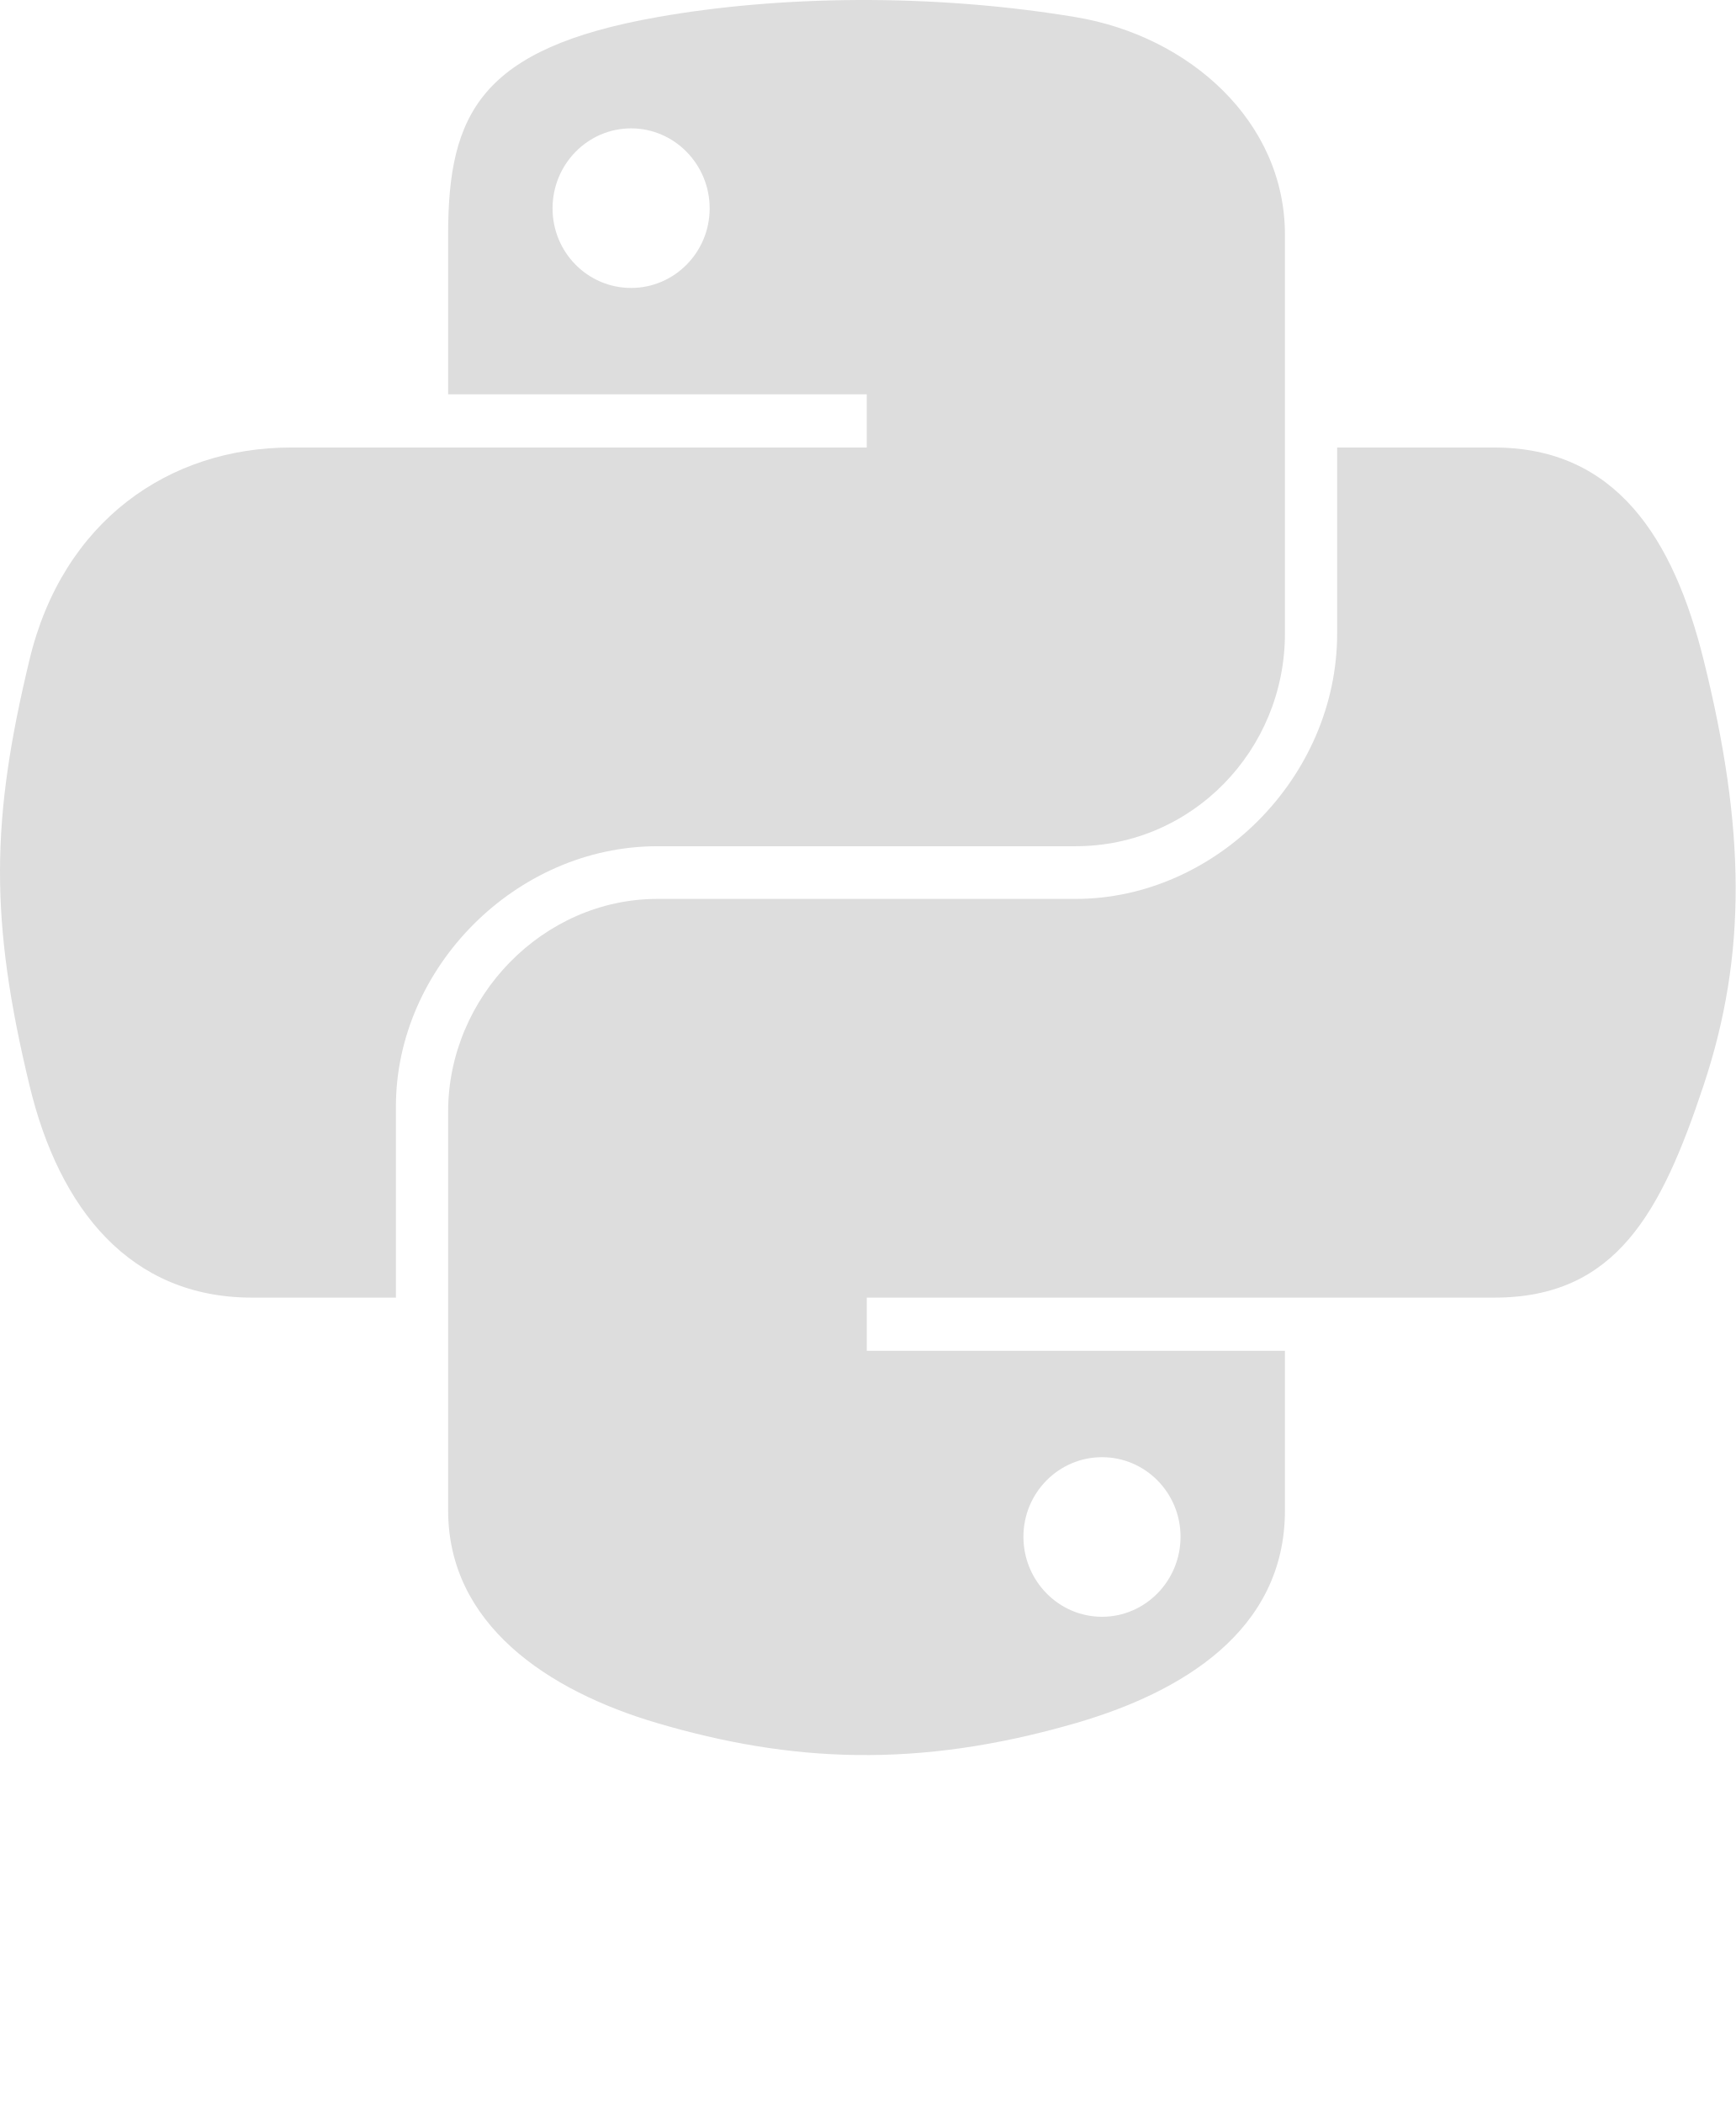
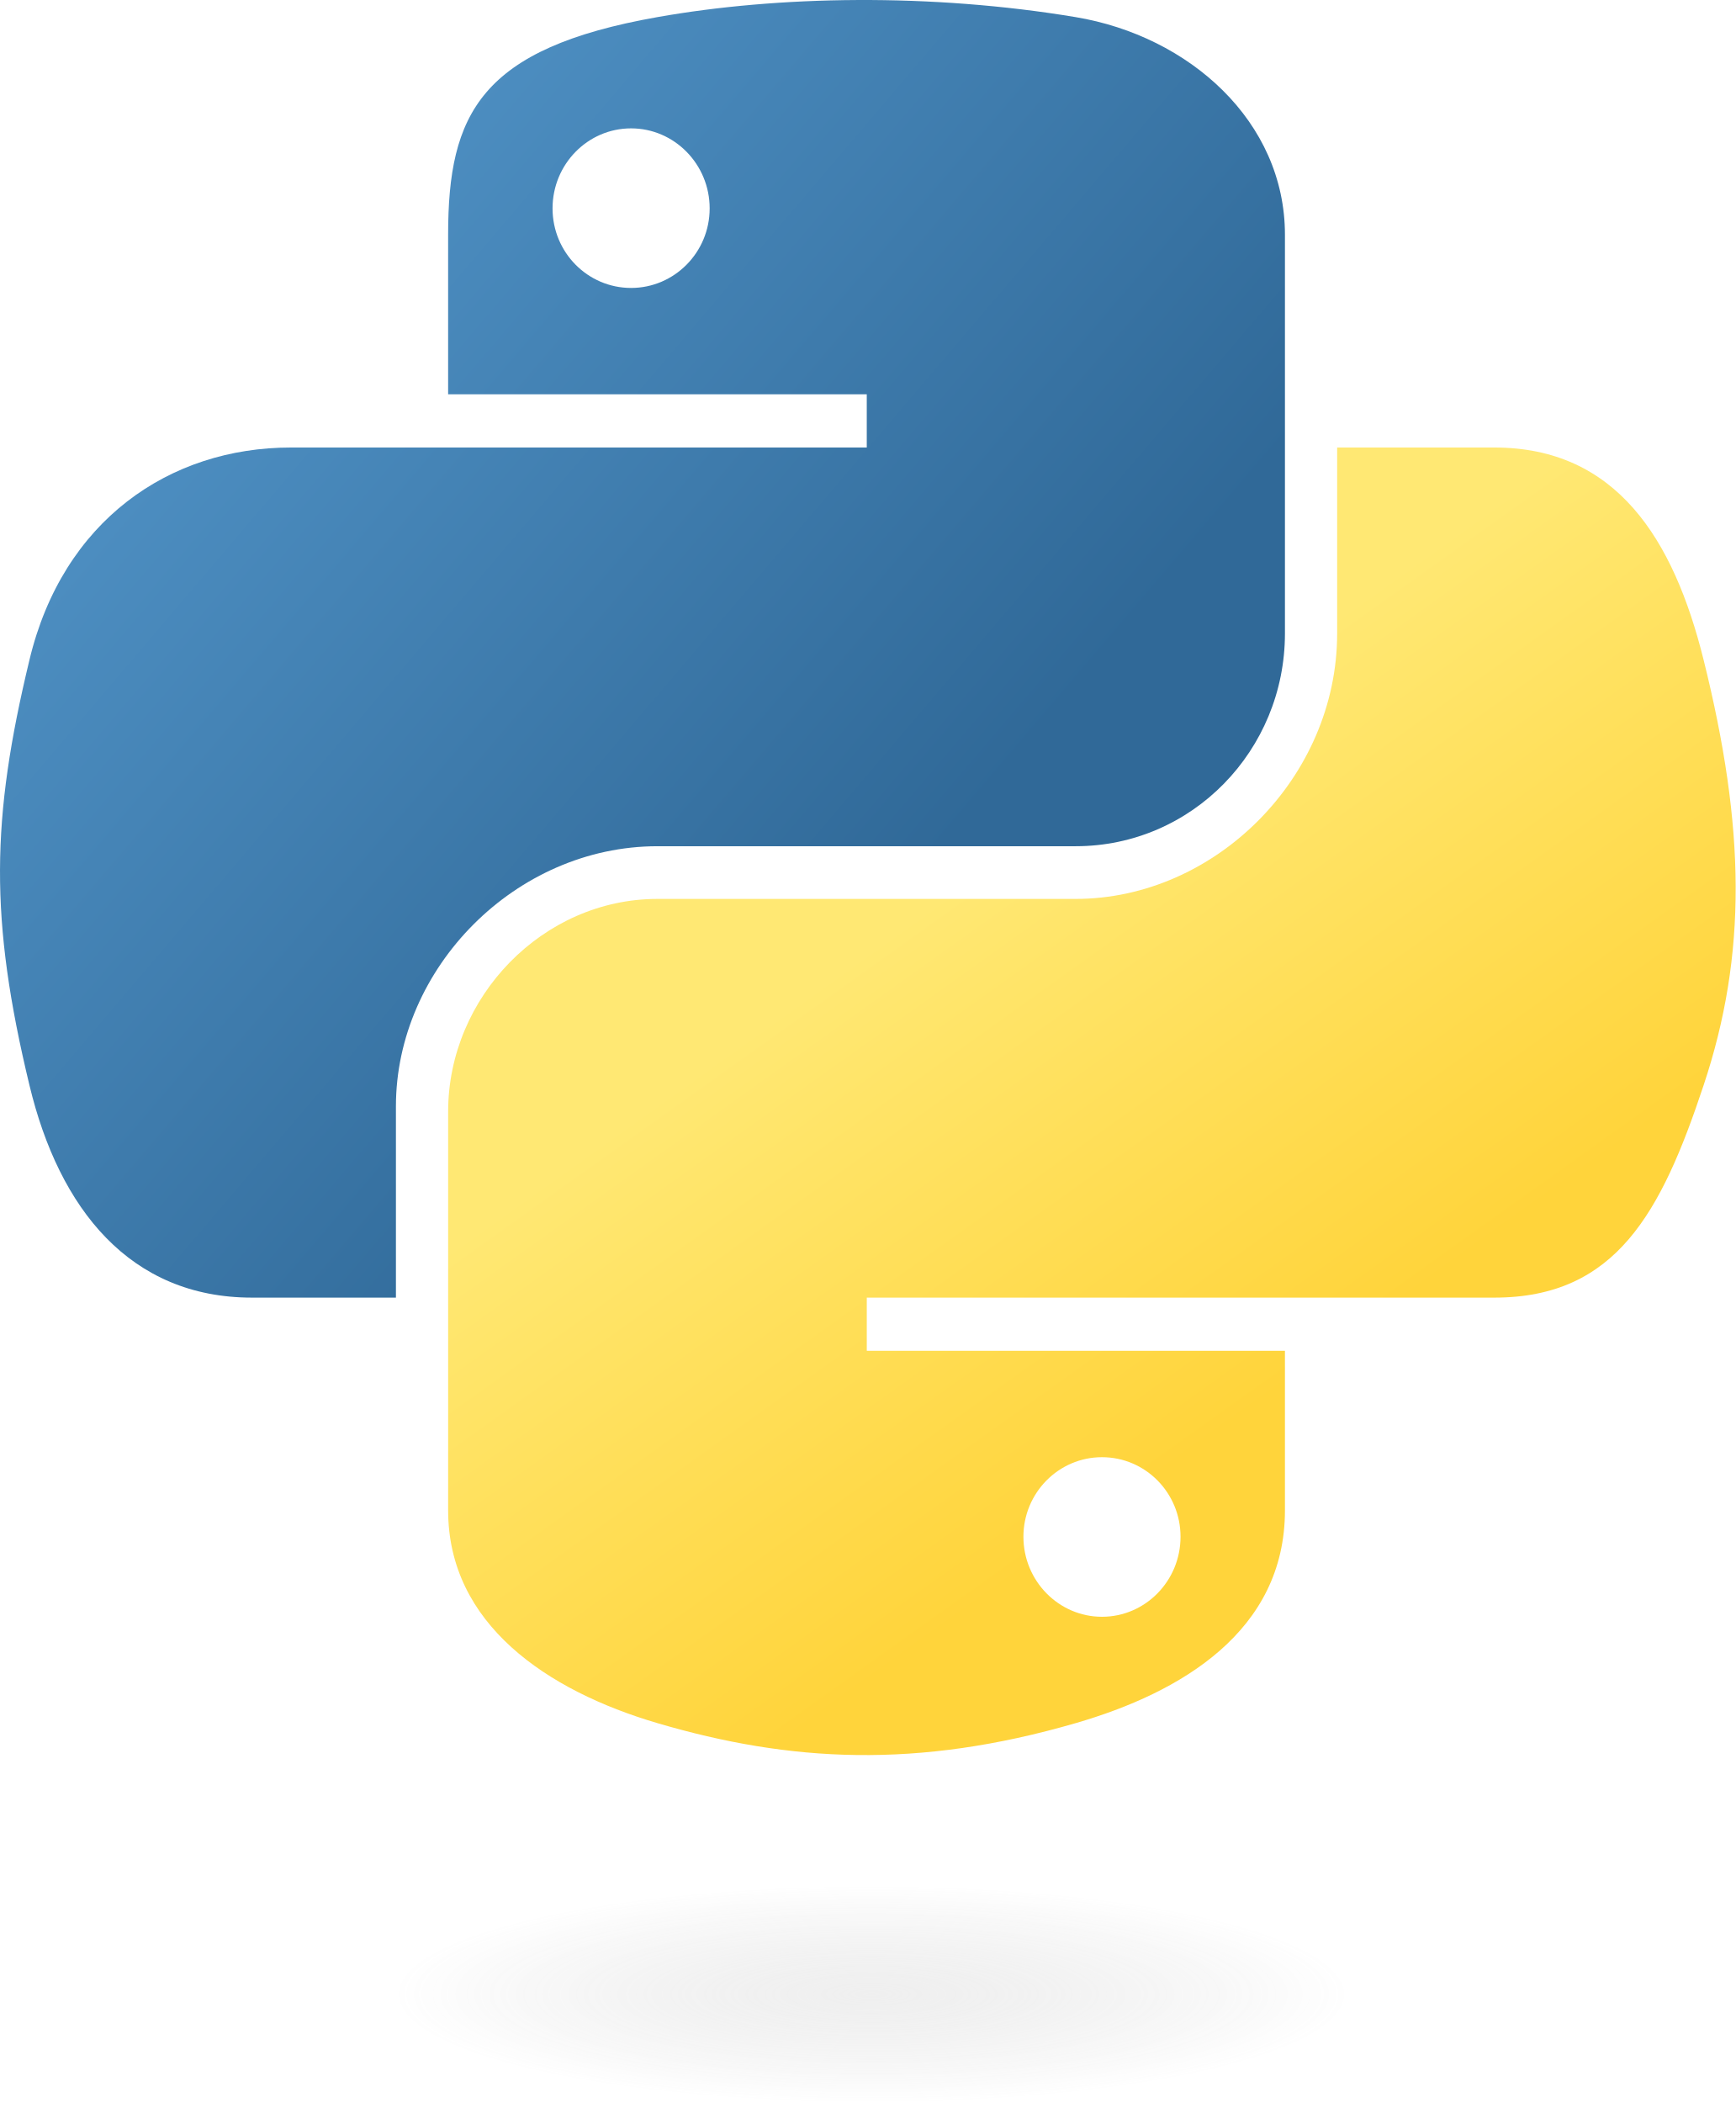
<svg xmlns="http://www.w3.org/2000/svg" xmlns:xlink="http://www.w3.org/1999/xlink" version="1.0" id="svg2" width="83.371pt" height="101.001pt">
  <defs id="defs4">
    <linearGradient id="linearGradient2795">
      <stop style="stop-color:#b8b8b8;stop-opacity:0.498;" offset="0" id="stop2797" />
      <stop style="stop-color:#7f7f7f;stop-opacity:0;" offset="1" id="stop2799" />
    </linearGradient>
    <linearGradient id="linearGradient2787">
      <stop style="stop-color:#7f7f7f;stop-opacity:0.5;" offset="0" id="stop2789" />
      <stop style="stop-color:#7f7f7f;stop-opacity:0;" offset="1" id="stop2791" />
    </linearGradient>
    <linearGradient id="linearGradient3676">
      <stop style="stop-color:#b2b2b2;stop-opacity:0.5;" offset="0" id="stop3678" />
      <stop style="stop-color:#b3b3b3;stop-opacity:0;" offset="1" id="stop3680" />
    </linearGradient>
    <linearGradient id="linearGradient3236">
      <stop style="stop-color:#f4f4f4;stop-opacity:1" offset="0" id="stop3244" />
      <stop style="stop-color:white;stop-opacity:1" offset="1" id="stop3240" />
    </linearGradient>
    <linearGradient id="linearGradient4671">
-       <stop style="stop-color:#ddd;stop-opacity:1;" offset="0" id="stop4673" />
-       <stop style="stop-color:#ddd;stop-opacity:1" offset="1" id="stop4675" />
+       <stop style="stop-color:#ffd43b;stop-opacity:1;" offset="0" id="stop4673" />
+       <stop style="stop-color:#ffe873;stop-opacity:1" offset="1" id="stop4675" />
    </linearGradient>
    <linearGradient id="linearGradient4689">
-       <stop style="stop-color:#ddd;stop-opacity:1;" offset="0" id="stop4691" />
-       <stop style="stop-color:#ddd;stop-opacity:1;" offset="1" id="stop4693" />
+       <stop style="stop-color:#5a9fd4;stop-opacity:1;" offset="0" id="stop4691" />
+       <stop style="stop-color:#306998;stop-opacity:1;" offset="1" id="stop4693" />
    </linearGradient>
    <linearGradient x1="224.24" y1="144.757" x2="-65.309" y2="144.757" id="linearGradient2987" xlink:href="#linearGradient4671" gradientUnits="userSpaceOnUse" gradientTransform="translate(100.2702,99.61116)" />
    <linearGradient x1="172.942" y1="77.476" x2="26.67" y2="76.313" id="linearGradient2990" xlink:href="#linearGradient4689" gradientUnits="userSpaceOnUse" gradientTransform="translate(100.2702,99.61116)" />
    <linearGradient xlink:href="#linearGradient4689" id="linearGradient2587" gradientUnits="userSpaceOnUse" gradientTransform="translate(100.2702,99.61116)" x1="172.942" y1="77.476" x2="26.67" y2="76.313" />
    <linearGradient xlink:href="#linearGradient4671" id="linearGradient2589" gradientUnits="userSpaceOnUse" gradientTransform="translate(100.2702,99.61116)" x1="224.24" y1="144.757" x2="-65.309" y2="144.757" />
    <linearGradient xlink:href="#linearGradient4689" id="linearGradient2248" gradientUnits="userSpaceOnUse" gradientTransform="translate(100.2702,99.61116)" x1="172.942" y1="77.476" x2="26.67" y2="76.313" />
    <linearGradient xlink:href="#linearGradient4671" id="linearGradient2250" gradientUnits="userSpaceOnUse" gradientTransform="translate(100.2702,99.61116)" x1="224.24" y1="144.757" x2="-65.309" y2="144.757" />
    <linearGradient xlink:href="#linearGradient4671" id="linearGradient2255" gradientUnits="userSpaceOnUse" gradientTransform="matrix(0.562541,0,0,0.567972,-11.5974,-7.60954)" x1="224.24" y1="144.757" x2="-65.309" y2="144.757" />
    <linearGradient xlink:href="#linearGradient4689" id="linearGradient2258" gradientUnits="userSpaceOnUse" gradientTransform="matrix(0.562541,0,0,0.567972,-11.5974,-7.60954)" x1="172.942" y1="76.176" x2="26.67" y2="76.313" />
    <radialGradient xlink:href="#linearGradient2795" id="radialGradient2801" cx="61.519" cy="132.286" fx="61.519" fy="132.286" r="29.037" gradientTransform="matrix(1,0,0,0.177966,0,108.7434)" gradientUnits="userSpaceOnUse" />
    <linearGradient xlink:href="#linearGradient4671" id="linearGradient1475" gradientUnits="userSpaceOnUse" gradientTransform="matrix(0.562541,0,0,0.567972,-14.99112,-11.70237)" x1="150.961" y1="192.352" x2="112.031" y2="137.273" />
    <linearGradient xlink:href="#linearGradient4689" id="linearGradient1478" gradientUnits="userSpaceOnUse" gradientTransform="matrix(0.562541,0,0,0.567972,-14.99112,-11.70237)" x1="26.649" y1="20.604" x2="135.665" y2="114.398" />
    <radialGradient xlink:href="#linearGradient2795" id="radialGradient1480" gradientUnits="userSpaceOnUse" gradientTransform="matrix(1.7490565e-8,-0.239947,1.054668,3.7915457e-7,-83.7008,142.462)" cx="61.519" cy="132.286" fx="61.519" fy="132.286" r="29.037" />
  </defs>
  <path style="fill:url(#linearGradient1478);fill-opacity:1" d="M 54.919,9.1927421e-4 C 50.335,0.022 45.958,0.413 42.106,1.095 30.76,3.099 28.7,7.295 28.7,15.032 v 10.219 h 26.812 v 3.406 h -26.812 -10.062 c -7.792,0 -14.616,4.684 -16.75,13.594 -2.462,10.213 -2.571,16.586 0,27.25 1.906,7.938 6.458,13.594 14.25,13.594 h 9.219 v -12.25 c 0,-8.85 7.657,-16.656 16.75,-16.656 h 26.781 c 7.455,0 13.406,-6.138 13.406,-13.625 v -25.531 c 0,-7.266 -6.13,-12.725 -13.406,-13.937 C 64.282,0.328 59.502,-0.02 54.919,9.1927421e-4 Z m -14.5,8.219 c 2.77,0 5.031,2.299 5.031,5.125 -2e-6,2.816 -2.262,5.094 -5.031,5.094 -2.779,-1e-6 -5.031,-2.277 -5.031,-5.094 -10e-7,-2.826 2.252,-5.125 5.031,-5.125 z" id="path1948" />
  <path style="fill:url(#linearGradient1475);fill-opacity:1" d="m 85.638,28.657 v 11.906 c 0,9.231 -7.826,17 -16.75,17 h -26.781 c -7.336,0 -13.406,6.278 -13.406,13.625 v 25.531 c 0,7.266 6.319,11.54 13.406,13.625 8.487,2.496 16.626,2.947 26.781,0 6.75,-1.954 13.406,-5.888 13.406,-13.625 V 86.501 h -26.781 v -3.406 h 26.781 13.406 c 7.792,0 10.696,-5.435 13.406,-13.594 2.799,-8.399 2.68,-16.476 0,-27.25 -1.926,-7.757 -5.604,-13.594 -13.406,-13.594 z m -15.062,64.656 c 2.779,3e-6 5.031,2.277 5.031,5.094 -2e-6,2.826 -2.252,5.125 -5.031,5.125 -2.77,0 -5.031,-2.299 -5.031,-5.125 2e-6,-2.816 2.262,-5.094 5.031,-5.094 z" id="path1950" />
+   <ellipse style="opacity:0.444;fill:url(#radialGradient1480);fill-opacity:1;fill-rule:nonzero;stroke:none;stroke-width:15.417;stroke-miterlimit:4;stroke-dasharray:none;stroke-opacity:1" id="path1894" cx="55.817" cy="127.701" rx="35.931" ry="6.967" />
</svg>
